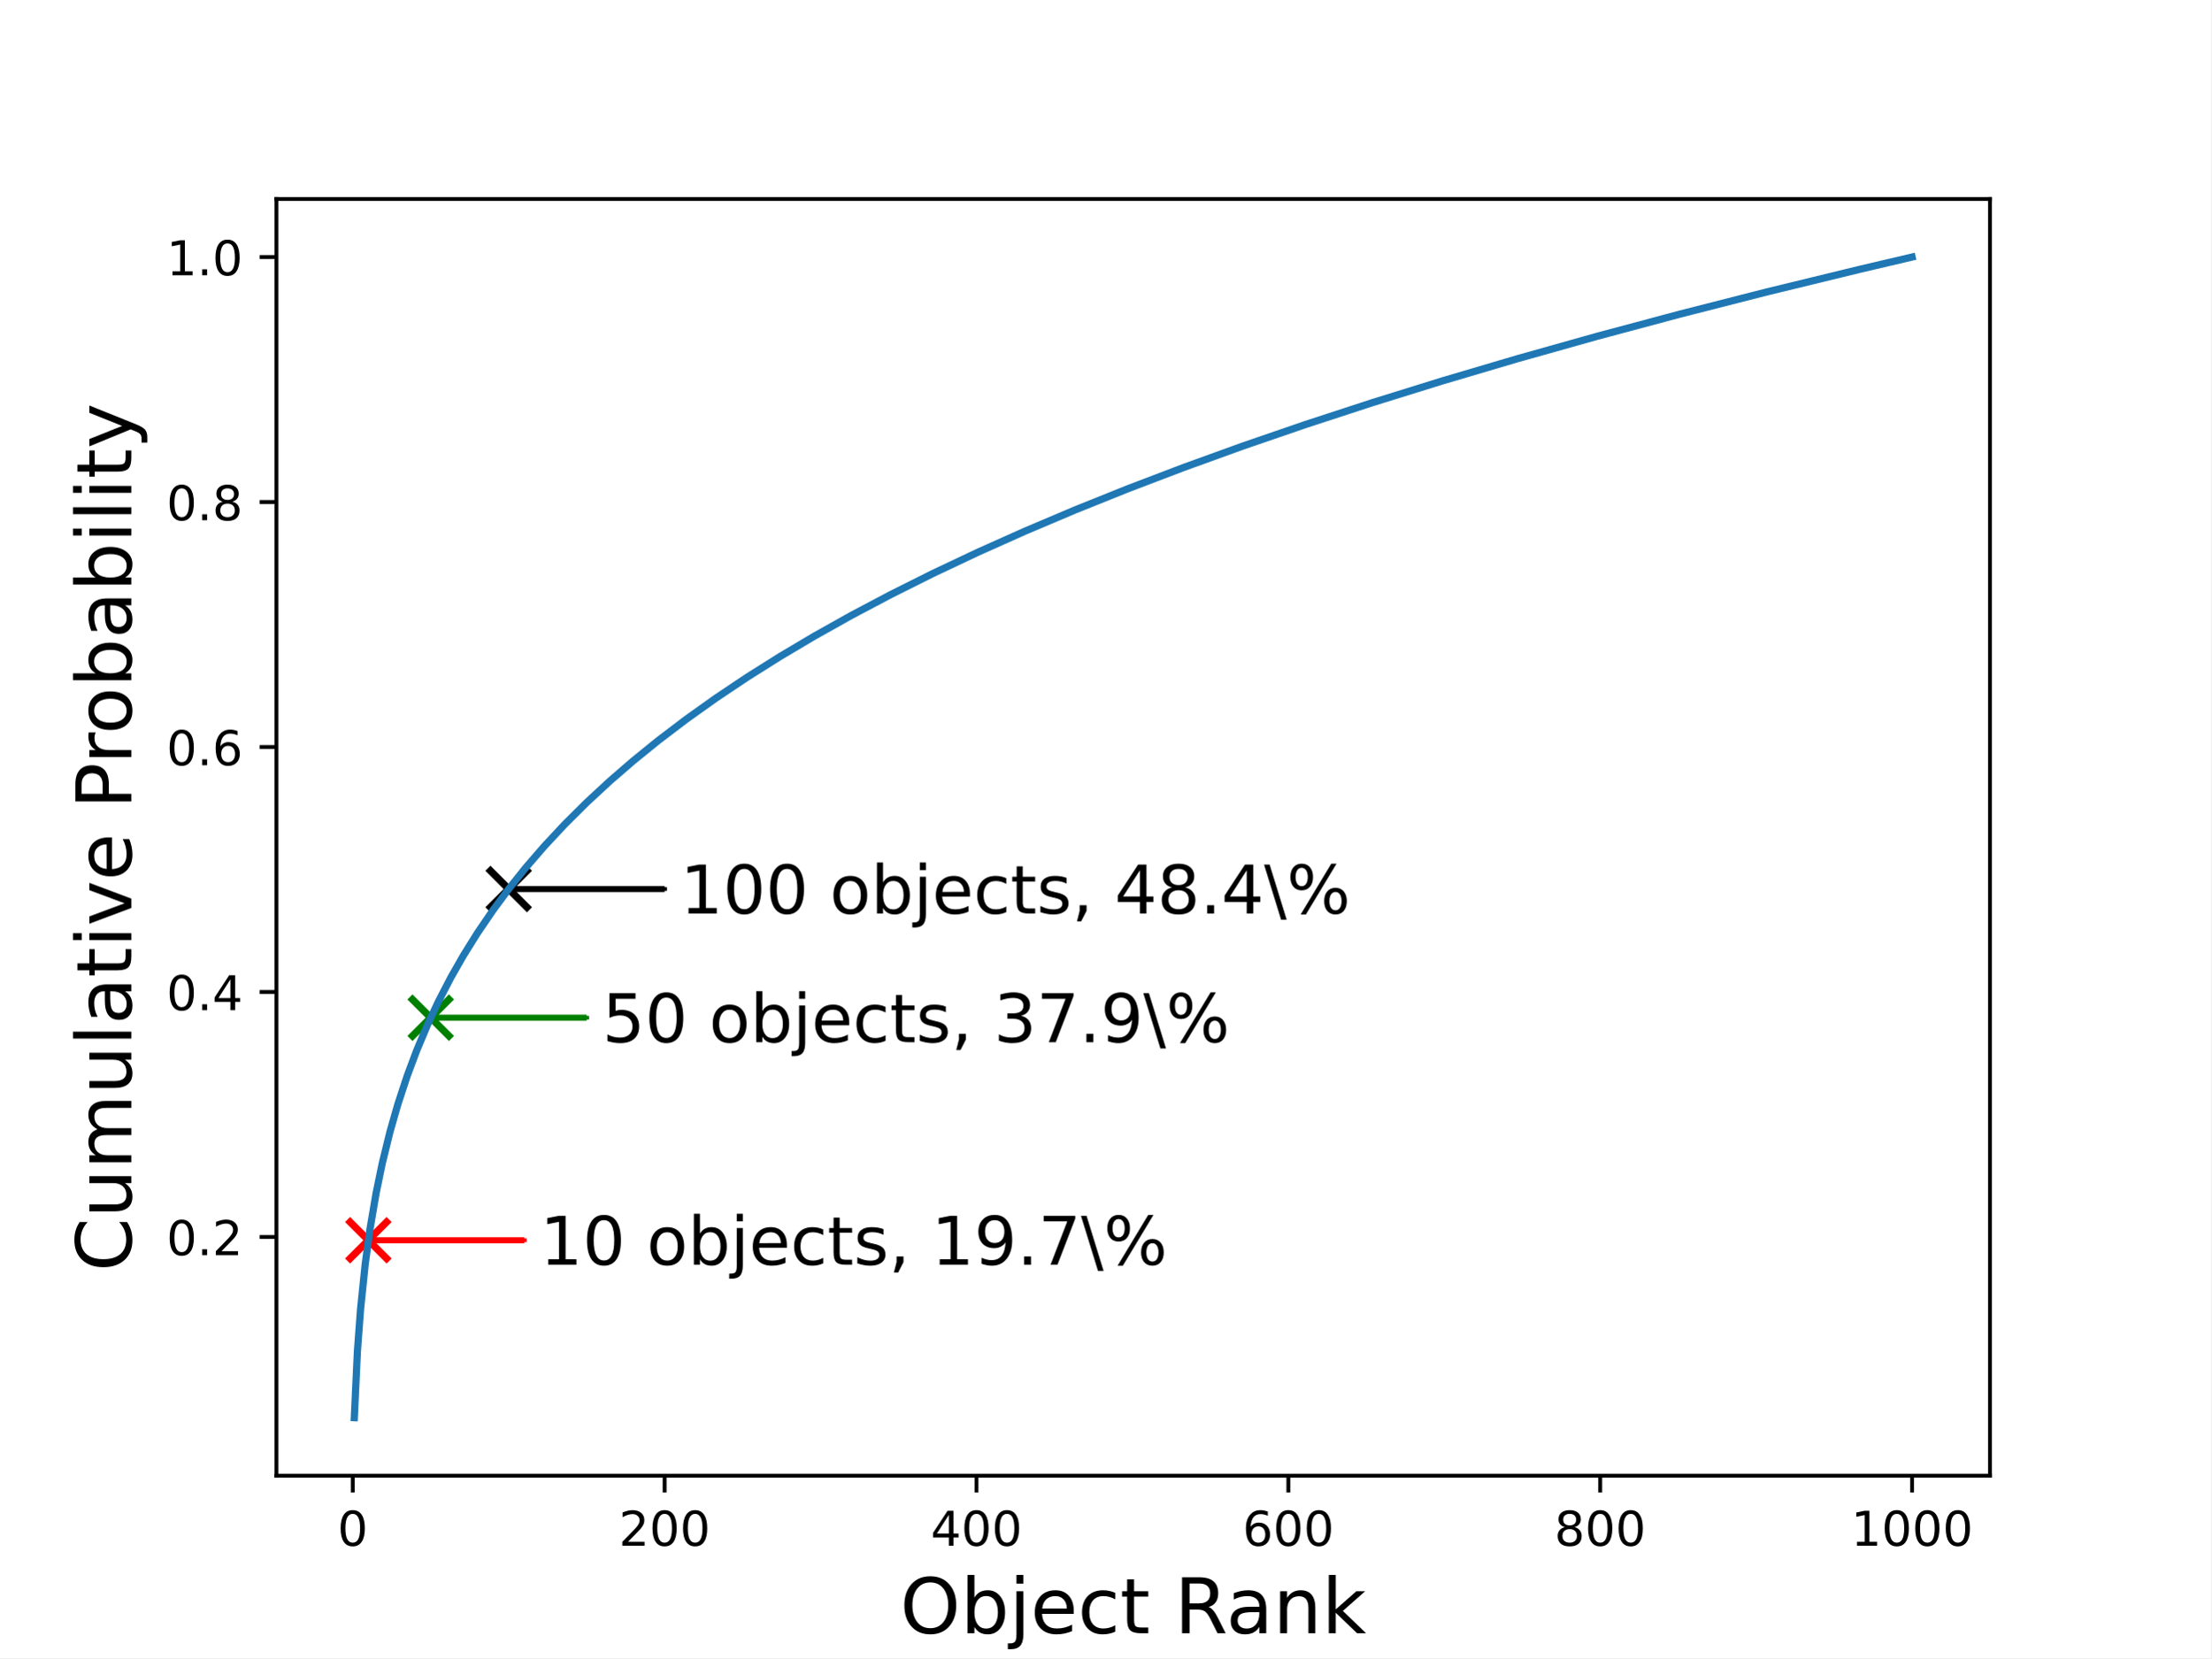
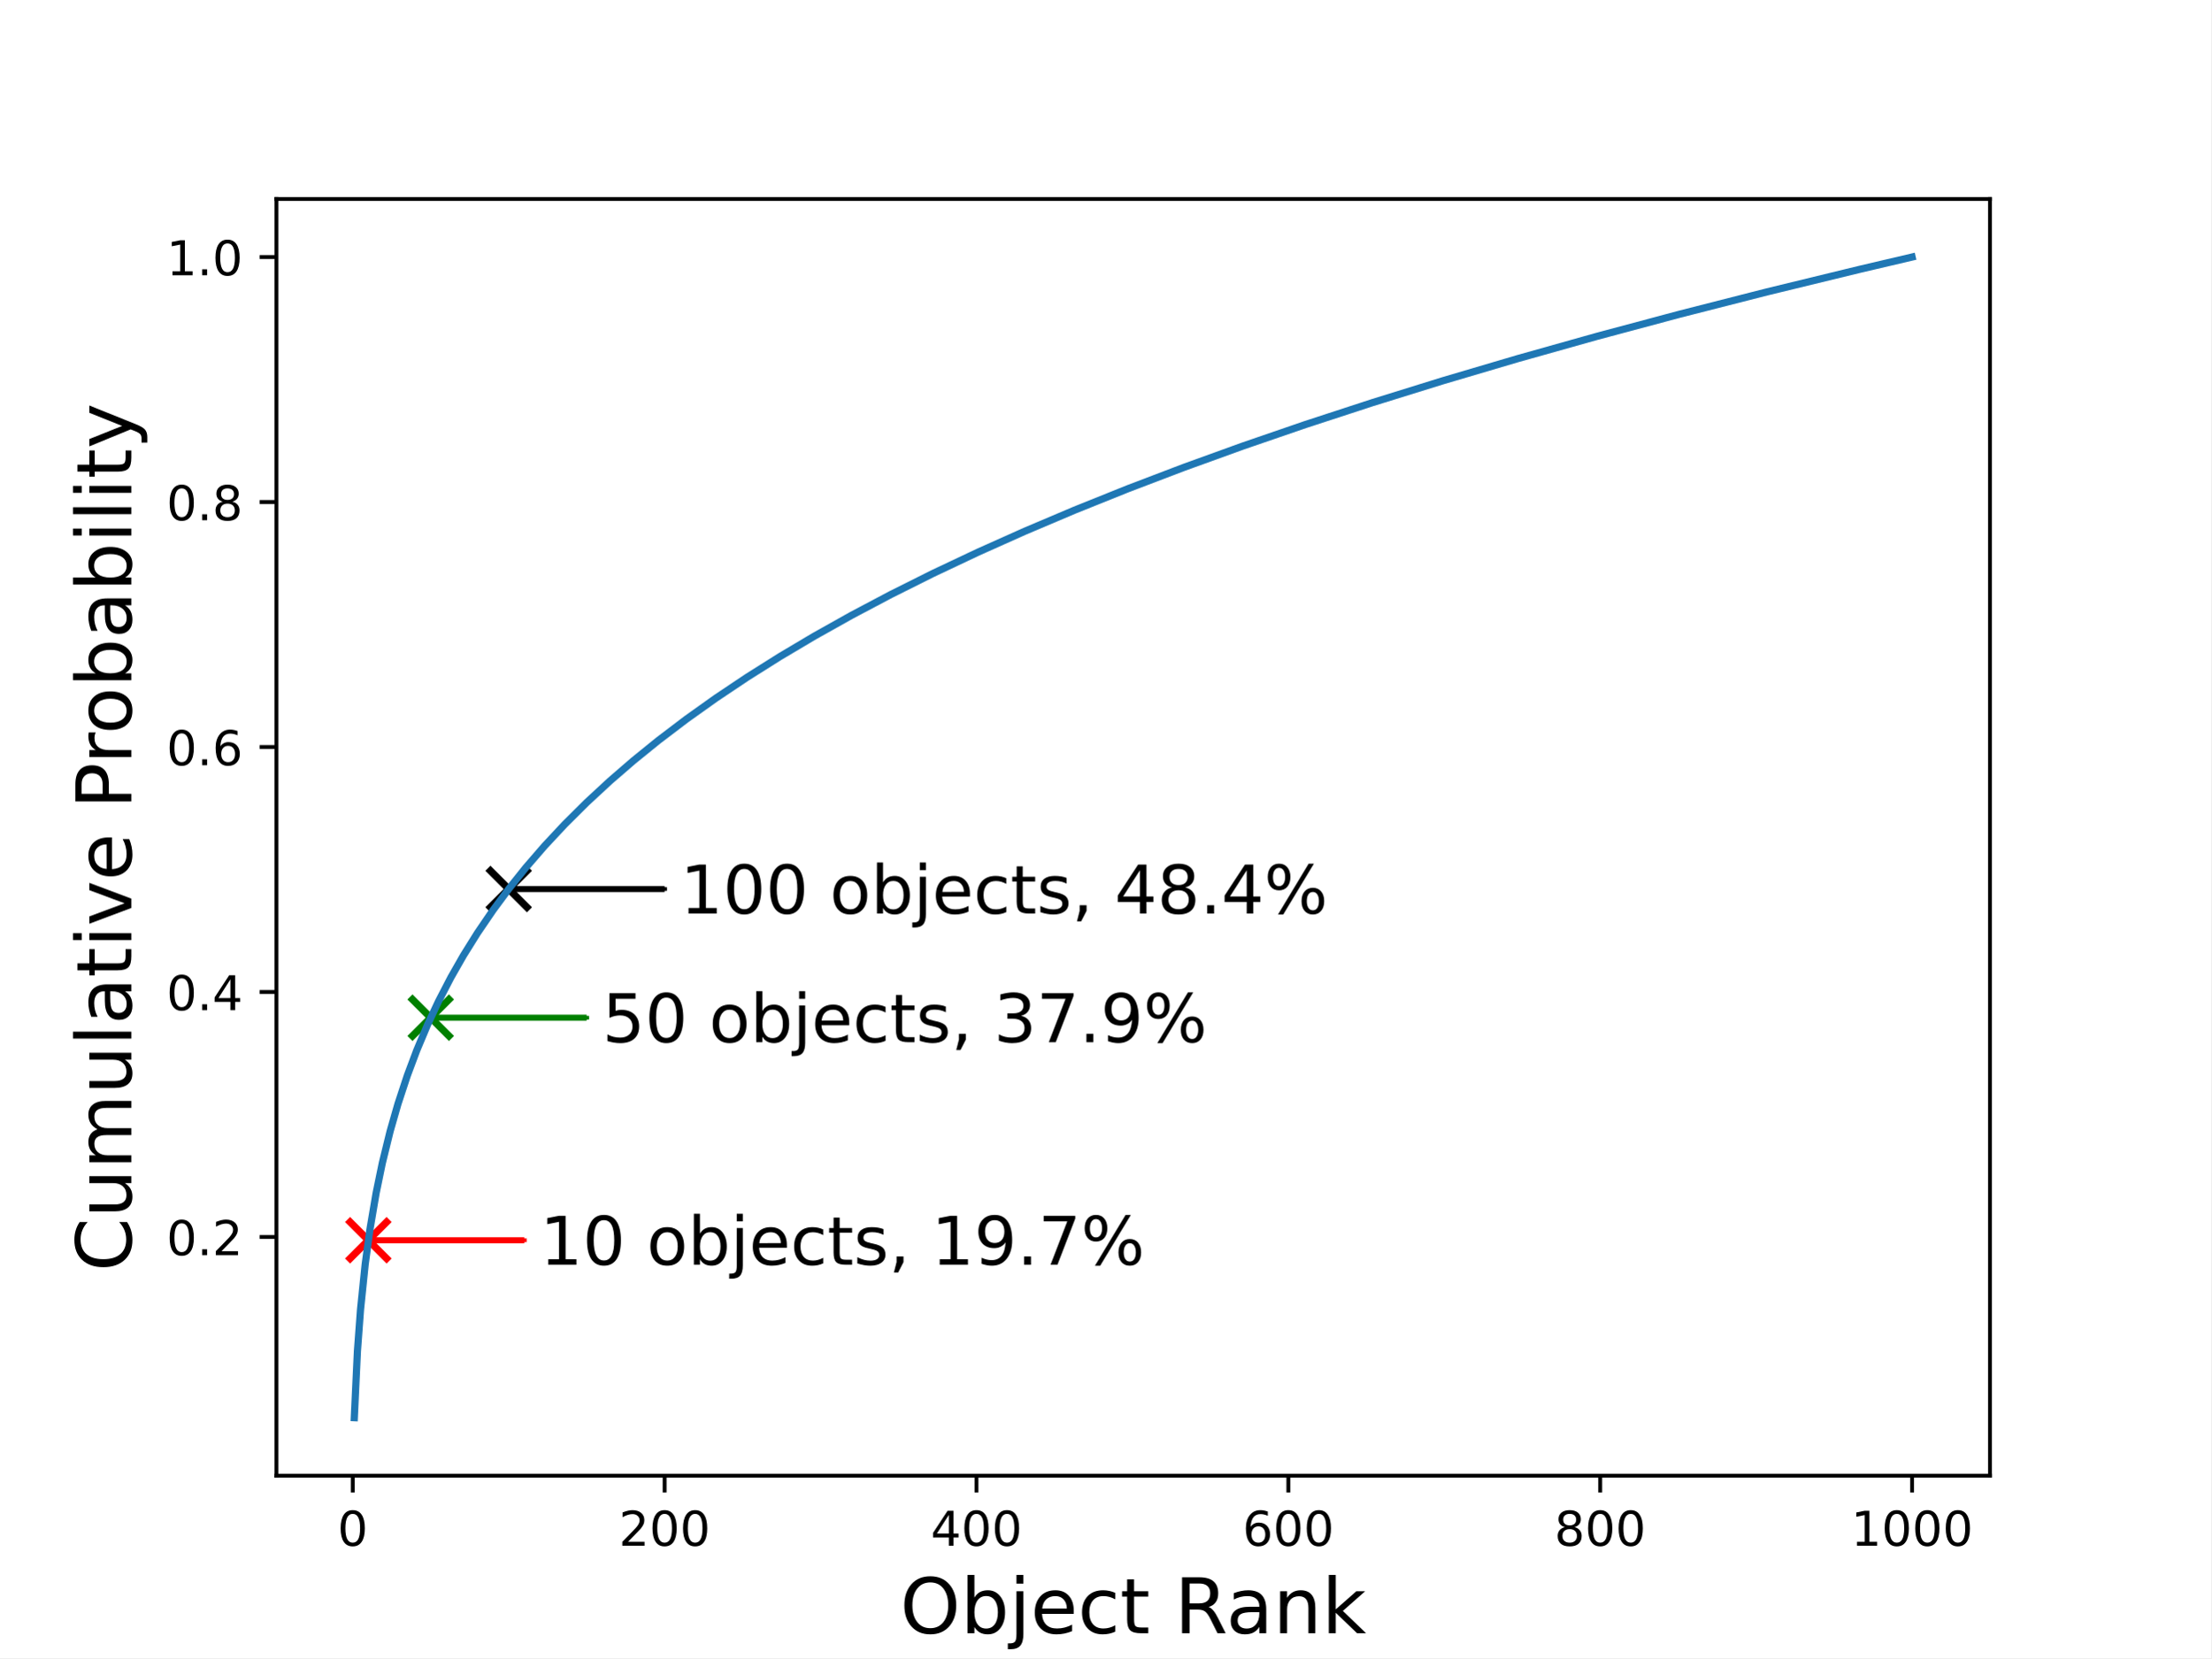
<svg xmlns="http://www.w3.org/2000/svg" xmlns:xlink="http://www.w3.org/1999/xlink" width="460.8pt" height="345.6pt" viewBox="0 0 460.8 345.6" version="1.1">
  <defs>
    <style type="text/css">*{stroke-linejoin: round; stroke-linecap: butt}</style>
  </defs>
  <g id="figure_1">
    <g id="patch_1">
      <path d="M 0 345.6  L 460.8 345.6  L 460.8 0  L 0 0  z " style="fill: #ffffff" />
    </g>
    <g id="axes_1">
      <g id="patch_2">
        <path d="M 57.6 307.584  L 414.72 307.584  L 414.72 41.472  L 57.6 41.472  z " style="fill: #ffffff" />
      </g>
      <g id="PathCollection_1">
        <defs>
-           <path id="m6e058039e8" d="M -4.33 4.33  L 4.33 -4.33  M -4.33 -4.33  L 4.33 4.33  " style="stroke: #ff0000; stroke-width: 1.5" />
+           <path id="m600eaac7bf" d="M -4.33 4.33  L 4.33 -4.33  M -4.33 -4.33  L 4.33 4.33  " style="stroke: #ff0000; stroke-width: 1.5" />
        </defs>
-         <g clip-path="url(#p411797f24d)">
-           <use xlink:href="#m6e058039e8" x="76.758" y="258.512" style="fill: #ff0000; stroke: #ff0000; stroke-width: 1.5" />
+         <g clip-path="url(#p114083891e)">
+           <use xlink:href="#m600eaac7bf" x="76.758" y="258.512" style="fill: #ff0000; stroke: #ff0000; stroke-width: 1.5" />
        </g>
      </g>
      <g id="patch_3">
-         <path d="M 109.257 258.512  L 109.255 258.895  L 109.255 258.64  L 76.758 258.64  L 76.758 258.384  L 109.255 258.384  L 109.255 258.129  z " clip-path="url(#p411797f24d)" style="fill: #ff0000; stroke: #ff0000; stroke-linejoin: miter" />
+         <path d="M 109.257 258.512  L 109.255 258.895  L 109.255 258.64  L 76.758 258.64  L 76.758 258.384  L 109.255 258.384  L 109.255 258.129  z " clip-path="url(#p114083891e)" style="fill: #ff0000; stroke: #ff0000; stroke-linejoin: miter" />
      </g>
      <g id="PathCollection_2">
        <defs>
-           <path id="m68cc4394b7" d="M -4.33 4.33  L 4.33 -4.33  M -4.33 -4.33  L 4.33 4.33  " style="stroke: #008000; stroke-width: 1.5" />
+           <path id="m77cde3e060" d="M -4.33 4.33  L 4.33 -4.33  M -4.33 -4.33  L 4.33 4.33  " style="stroke: #008000; stroke-width: 1.5" />
        </defs>
-         <g clip-path="url(#p411797f24d)">
-           <use xlink:href="#m68cc4394b7" x="89.757" y="212.122" style="fill: #008000; stroke: #008000; stroke-width: 1.5" />
+         <g clip-path="url(#p114083891e)">
+           <use xlink:href="#m77cde3e060" x="89.757" y="212.122" style="fill: #008000; stroke: #008000; stroke-width: 1.5" />
        </g>
      </g>
      <g id="patch_4">
-         <path d="M 122.256 212.122  L 122.255 212.505  L 122.255 212.25  L 89.757 212.25  L 89.757 211.994  L 122.255 211.994  L 122.255 211.739  z " clip-path="url(#p411797f24d)" style="fill: #008000; stroke: #008000; stroke-linejoin: miter" />
+         <path d="M 122.256 212.122  L 122.255 212.505  L 122.255 212.25  L 89.757 212.25  L 89.757 211.994  L 122.255 211.994  L 122.255 211.739  z " clip-path="url(#p114083891e)" style="fill: #008000; stroke: #008000; stroke-linejoin: miter" />
      </g>
      <g id="PathCollection_3">
        <defs>
-           <path id="m7b38efb956" d="M -4.33 4.33  L 4.33 -4.33  M -4.33 -4.33  L 4.33 4.33  " style="stroke: #000000; stroke-width: 1.5" />
+           <path id="m71960d50f3" d="M -4.33 4.33  L 4.33 -4.33  M -4.33 -4.33  L 4.33 4.33  " style="stroke: #000000; stroke-width: 1.5" />
        </defs>
-         <g clip-path="url(#p411797f24d)">
-           <use xlink:href="#m7b38efb956" x="106.006" y="185.3" style="stroke: #000000; stroke-width: 1.5" />
+         <g clip-path="url(#p114083891e)">
+           <use xlink:href="#m71960d50f3" x="106.006" y="185.3" style="stroke: #000000; stroke-width: 1.5" />
        </g>
      </g>
      <g id="patch_5">
-         <path d="M 138.505 185.3  L 138.504 185.683  L 138.504 185.428  L 106.006 185.428  L 106.006 185.173  L 138.504 185.173  L 138.504 184.917  z " clip-path="url(#p411797f24d)" style="stroke: #000000; stroke-linejoin: miter" />
+         <path d="M 138.505 185.3  L 138.504 185.683  L 138.504 185.428  L 106.006 185.428  L 106.006 185.173  L 138.504 185.173  L 138.504 184.917  z " clip-path="url(#p114083891e)" style="stroke: #000000; stroke-linejoin: miter" />
      </g>
      <g id="matplotlib.axis_1">
        <g id="xtick_1">
          <g id="line2d_1">
            <defs>
-               <path id="m6b6b448662" d="M 0 0  L 0 3.5  " style="stroke: #000000; stroke-width: 0.8" />
+               <path id="mb19ebb80e4" d="M 0 0  L 0 3.5  " style="stroke: #000000; stroke-width: 0.8" />
            </defs>
            <g>
-               <use xlink:href="#m6b6b448662" x="73.508" y="307.584" style="stroke: #000000; stroke-width: 0.8" />
+               <use xlink:href="#mb19ebb80e4" x="73.508" y="307.584" style="stroke: #000000; stroke-width: 0.8" />
            </g>
          </g>
          <g id="text_1">
            <g transform="translate(70.3265 322.1824) scale(0.1 -0.1)">
              <defs>
                <path id="DejaVuSans-30" d="M 2034 4250  Q 1547 4250 1301 3770  Q 1056 3291 1056 2328  Q 1056 1369 1301 889  Q 1547 409 2034 409  Q 2525 409 2770 889  Q 3016 1369 3016 2328  Q 3016 3291 2770 3770  Q 2525 4250 2034 4250  z M 2034 4750  Q 2819 4750 3233 4129  Q 3647 3509 3647 2328  Q 3647 1150 3233 529  Q 2819 -91 2034 -91  Q 1250 -91 836 529  Q 422 1150 422 2328  Q 422 3509 836 4129  Q 1250 4750 2034 4750  z " transform="scale(0.015625)" />
              </defs>
              <use xlink:href="#DejaVuSans-30" />
            </g>
          </g>
        </g>
        <g id="xtick_2">
          <g id="line2d_2">
            <g>
-               <use xlink:href="#m6b6b448662" x="138.504" y="307.584" style="stroke: #000000; stroke-width: 0.8" />
+               <use xlink:href="#mb19ebb80e4" x="138.504" y="307.584" style="stroke: #000000; stroke-width: 0.8" />
            </g>
          </g>
          <g id="text_2">
            <g transform="translate(128.9599 322.1824) scale(0.1 -0.1)">
              <defs>
                <path id="DejaVuSans-32" d="M 1228 531  L 3431 531  L 3431 0  L 469 0  L 469 531  Q 828 903 1448 1529  Q 2069 2156 2228 2338  Q 2531 2678 2651 2914  Q 2772 3150 2772 3378  Q 2772 3750 2511 3984  Q 2250 4219 1831 4219  Q 1534 4219 1204 4116  Q 875 4013 500 3803  L 500 4441  Q 881 4594 1212 4672  Q 1544 4750 1819 4750  Q 2544 4750 2975 4387  Q 3406 4025 3406 3419  Q 3406 3131 3298 2873  Q 3191 2616 2906 2266  Q 2828 2175 2409 1742  Q 1991 1309 1228 531  z " transform="scale(0.015625)" />
              </defs>
              <use xlink:href="#DejaVuSans-32" />
              <use xlink:href="#DejaVuSans-30" x="63.623" />
              <use xlink:href="#DejaVuSans-30" x="127.246" />
            </g>
          </g>
        </g>
        <g id="xtick_3">
          <g id="line2d_3">
            <g>
-               <use xlink:href="#m6b6b448662" x="203.5" y="307.584" style="stroke: #000000; stroke-width: 0.8" />
+               <use xlink:href="#mb19ebb80e4" x="203.5" y="307.584" style="stroke: #000000; stroke-width: 0.8" />
            </g>
          </g>
          <g id="text_3">
            <g transform="translate(193.9558 322.1824) scale(0.1 -0.1)">
              <defs>
                <path id="DejaVuSans-34" d="M 2419 4116  L 825 1625  L 2419 1625  L 2419 4116  z M 2253 4666  L 3047 4666  L 3047 1625  L 3713 1625  L 3713 1100  L 3047 1100  L 3047 0  L 2419 0  L 2419 1100  L 313 1100  L 313 1709  L 2253 4666  z " transform="scale(0.015625)" />
              </defs>
              <use xlink:href="#DejaVuSans-34" />
              <use xlink:href="#DejaVuSans-30" x="63.623" />
              <use xlink:href="#DejaVuSans-30" x="127.246" />
            </g>
          </g>
        </g>
        <g id="xtick_4">
          <g id="line2d_4">
            <g>
-               <use xlink:href="#m6b6b448662" x="268.495" y="307.584" style="stroke: #000000; stroke-width: 0.8" />
+               <use xlink:href="#mb19ebb80e4" x="268.495" y="307.584" style="stroke: #000000; stroke-width: 0.8" />
            </g>
          </g>
          <g id="text_4">
            <g transform="translate(258.9517 322.1824) scale(0.1 -0.1)">
              <defs>
                <path id="DejaVuSans-36" d="M 2113 2584  Q 1688 2584 1439 2293  Q 1191 2003 1191 1497  Q 1191 994 1439 701  Q 1688 409 2113 409  Q 2538 409 2786 701  Q 3034 994 3034 1497  Q 3034 2003 2786 2293  Q 2538 2584 2113 2584  z M 3366 4563  L 3366 3988  Q 3128 4100 2886 4159  Q 2644 4219 2406 4219  Q 1781 4219 1451 3797  Q 1122 3375 1075 2522  Q 1259 2794 1537 2939  Q 1816 3084 2150 3084  Q 2853 3084 3261 2657  Q 3669 2231 3669 1497  Q 3669 778 3244 343  Q 2819 -91 2113 -91  Q 1303 -91 875 529  Q 447 1150 447 2328  Q 447 3434 972 4092  Q 1497 4750 2381 4750  Q 2619 4750 2861 4703  Q 3103 4656 3366 4563  z " transform="scale(0.015625)" />
              </defs>
              <use xlink:href="#DejaVuSans-36" />
              <use xlink:href="#DejaVuSans-30" x="63.623" />
              <use xlink:href="#DejaVuSans-30" x="127.246" />
            </g>
          </g>
        </g>
        <g id="xtick_5">
          <g id="line2d_5">
            <g>
-               <use xlink:href="#m6b6b448662" x="333.491" y="307.584" style="stroke: #000000; stroke-width: 0.8" />
+               <use xlink:href="#mb19ebb80e4" x="333.491" y="307.584" style="stroke: #000000; stroke-width: 0.8" />
            </g>
          </g>
          <g id="text_5">
            <g transform="translate(323.9476 322.1824) scale(0.1 -0.1)">
              <defs>
                <path id="DejaVuSans-38" d="M 2034 2216  Q 1584 2216 1326 1975  Q 1069 1734 1069 1313  Q 1069 891 1326 650  Q 1584 409 2034 409  Q 2484 409 2743 651  Q 3003 894 3003 1313  Q 3003 1734 2745 1975  Q 2488 2216 2034 2216  z M 1403 2484  Q 997 2584 770 2862  Q 544 3141 544 3541  Q 544 4100 942 4425  Q 1341 4750 2034 4750  Q 2731 4750 3128 4425  Q 3525 4100 3525 3541  Q 3525 3141 3298 2862  Q 3072 2584 2669 2484  Q 3125 2378 3379 2068  Q 3634 1759 3634 1313  Q 3634 634 3220 271  Q 2806 -91 2034 -91  Q 1263 -91 848 271  Q 434 634 434 1313  Q 434 1759 690 2068  Q 947 2378 1403 2484  z M 1172 3481  Q 1172 3119 1398 2916  Q 1625 2713 2034 2713  Q 2441 2713 2670 2916  Q 2900 3119 2900 3481  Q 2900 3844 2670 4047  Q 2441 4250 2034 4250  Q 1625 4250 1398 4047  Q 1172 3844 1172 3481  z " transform="scale(0.015625)" />
              </defs>
              <use xlink:href="#DejaVuSans-38" />
              <use xlink:href="#DejaVuSans-30" x="63.623" />
              <use xlink:href="#DejaVuSans-30" x="127.246" />
            </g>
          </g>
        </g>
        <g id="xtick_6">
          <g id="line2d_6">
            <g>
-               <use xlink:href="#m6b6b448662" x="398.487" y="307.584" style="stroke: #000000; stroke-width: 0.8" />
+               <use xlink:href="#mb19ebb80e4" x="398.487" y="307.584" style="stroke: #000000; stroke-width: 0.8" />
            </g>
          </g>
          <g id="text_6">
            <g transform="translate(385.7623 322.1824) scale(0.1 -0.1)">
              <defs>
                <path id="DejaVuSans-31" d="M 794 531  L 1825 531  L 1825 4091  L 703 3866  L 703 4441  L 1819 4666  L 2450 4666  L 2450 531  L 3481 531  L 3481 0  L 794 0  L 794 531  z " transform="scale(0.015625)" />
              </defs>
              <use xlink:href="#DejaVuSans-31" />
              <use xlink:href="#DejaVuSans-30" x="63.623" />
              <use xlink:href="#DejaVuSans-30" x="127.246" />
              <use xlink:href="#DejaVuSans-30" x="190.869" />
            </g>
          </g>
        </g>
        <g id="text_7">
          <g transform="translate(187.5775 340.4196) scale(0.16 -0.16)">
            <defs>
              <path id="DejaVuSans-4f" d="M 2522 4238  Q 1834 4238 1429 3725  Q 1025 3213 1025 2328  Q 1025 1447 1429 934  Q 1834 422 2522 422  Q 3209 422 3611 934  Q 4013 1447 4013 2328  Q 4013 3213 3611 3725  Q 3209 4238 2522 4238  z M 2522 4750  Q 3503 4750 4090 4092  Q 4678 3434 4678 2328  Q 4678 1225 4090 567  Q 3503 -91 2522 -91  Q 1538 -91 948 565  Q 359 1222 359 2328  Q 359 3434 948 4092  Q 1538 4750 2522 4750  z " transform="scale(0.015625)" />
              <path id="DejaVuSans-62" d="M 3116 1747  Q 3116 2381 2855 2742  Q 2594 3103 2138 3103  Q 1681 3103 1420 2742  Q 1159 2381 1159 1747  Q 1159 1113 1420 752  Q 1681 391 2138 391  Q 2594 391 2855 752  Q 3116 1113 3116 1747  z M 1159 2969  Q 1341 3281 1617 3432  Q 1894 3584 2278 3584  Q 2916 3584 3314 3078  Q 3713 2572 3713 1747  Q 3713 922 3314 415  Q 2916 -91 2278 -91  Q 1894 -91 1617 61  Q 1341 213 1159 525  L 1159 0  L 581 0  L 581 4863  L 1159 4863  L 1159 2969  z " transform="scale(0.015625)" />
              <path id="DejaVuSans-6a" d="M 603 3500  L 1178 3500  L 1178 -63  Q 1178 -731 923 -1031  Q 669 -1331 103 -1331  L -116 -1331  L -116 -844  L 38 -844  Q 366 -844 484 -692  Q 603 -541 603 -63  L 603 3500  z M 603 4863  L 1178 4863  L 1178 4134  L 603 4134  L 603 4863  z " transform="scale(0.015625)" />
              <path id="DejaVuSans-65" d="M 3597 1894  L 3597 1613  L 953 1613  Q 991 1019 1311 708  Q 1631 397 2203 397  Q 2534 397 2845 478  Q 3156 559 3463 722  L 3463 178  Q 3153 47 2828 -22  Q 2503 -91 2169 -91  Q 1331 -91 842 396  Q 353 884 353 1716  Q 353 2575 817 3079  Q 1281 3584 2069 3584  Q 2775 3584 3186 3129  Q 3597 2675 3597 1894  z M 3022 2063  Q 3016 2534 2758 2815  Q 2500 3097 2075 3097  Q 1594 3097 1305 2825  Q 1016 2553 972 2059  L 3022 2063  z " transform="scale(0.015625)" />
              <path id="DejaVuSans-63" d="M 3122 3366  L 3122 2828  Q 2878 2963 2633 3030  Q 2388 3097 2138 3097  Q 1578 3097 1268 2742  Q 959 2388 959 1747  Q 959 1106 1268 751  Q 1578 397 2138 397  Q 2388 397 2633 464  Q 2878 531 3122 666  L 3122 134  Q 2881 22 2623 -34  Q 2366 -91 2075 -91  Q 1284 -91 818 406  Q 353 903 353 1747  Q 353 2603 823 3093  Q 1294 3584 2113 3584  Q 2378 3584 2631 3529  Q 2884 3475 3122 3366  z " transform="scale(0.015625)" />
              <path id="DejaVuSans-74" d="M 1172 4494  L 1172 3500  L 2356 3500  L 2356 3053  L 1172 3053  L 1172 1153  Q 1172 725 1289 603  Q 1406 481 1766 481  L 2356 481  L 2356 0  L 1766 0  Q 1100 0 847 248  Q 594 497 594 1153  L 594 3053  L 172 3053  L 172 3500  L 594 3500  L 594 4494  L 1172 4494  z " transform="scale(0.015625)" />
              <path id="DejaVuSans-20" transform="scale(0.015625)" />
              <path id="DejaVuSans-52" d="M 2841 2188  Q 3044 2119 3236 1894  Q 3428 1669 3622 1275  L 4263 0  L 3584 0  L 2988 1197  Q 2756 1666 2539 1819  Q 2322 1972 1947 1972  L 1259 1972  L 1259 0  L 628 0  L 628 4666  L 2053 4666  Q 2853 4666 3247 4331  Q 3641 3997 3641 3322  Q 3641 2881 3436 2590  Q 3231 2300 2841 2188  z M 1259 4147  L 1259 2491  L 2053 2491  Q 2509 2491 2742 2702  Q 2975 2913 2975 3322  Q 2975 3731 2742 3939  Q 2509 4147 2053 4147  L 1259 4147  z " transform="scale(0.015625)" />
              <path id="DejaVuSans-61" d="M 2194 1759  Q 1497 1759 1228 1600  Q 959 1441 959 1056  Q 959 750 1161 570  Q 1363 391 1709 391  Q 2188 391 2477 730  Q 2766 1069 2766 1631  L 2766 1759  L 2194 1759  z M 3341 1997  L 3341 0  L 2766 0  L 2766 531  Q 2569 213 2275 61  Q 1981 -91 1556 -91  Q 1019 -91 701 211  Q 384 513 384 1019  Q 384 1609 779 1909  Q 1175 2209 1959 2209  L 2766 2209  L 2766 2266  Q 2766 2663 2505 2880  Q 2244 3097 1772 3097  Q 1472 3097 1187 3025  Q 903 2953 641 2809  L 641 3341  Q 956 3463 1253 3523  Q 1550 3584 1831 3584  Q 2591 3584 2966 3190  Q 3341 2797 3341 1997  z " transform="scale(0.015625)" />
              <path id="DejaVuSans-6e" d="M 3513 2113  L 3513 0  L 2938 0  L 2938 2094  Q 2938 2591 2744 2837  Q 2550 3084 2163 3084  Q 1697 3084 1428 2787  Q 1159 2491 1159 1978  L 1159 0  L 581 0  L 581 3500  L 1159 3500  L 1159 2956  Q 1366 3272 1645 3428  Q 1925 3584 2291 3584  Q 2894 3584 3203 3211  Q 3513 2838 3513 2113  z " transform="scale(0.015625)" />
              <path id="DejaVuSans-6b" d="M 581 4863  L 1159 4863  L 1159 1991  L 2875 3500  L 3609 3500  L 1753 1863  L 3688 0  L 2938 0  L 1159 1709  L 1159 0  L 581 0  L 581 4863  z " transform="scale(0.015625)" />
            </defs>
            <use xlink:href="#DejaVuSans-4f" />
            <use xlink:href="#DejaVuSans-62" x="78.711" />
            <use xlink:href="#DejaVuSans-6a" x="142.188" />
            <use xlink:href="#DejaVuSans-65" x="169.971" />
            <use xlink:href="#DejaVuSans-63" x="231.494" />
            <use xlink:href="#DejaVuSans-74" x="286.475" />
            <use xlink:href="#DejaVuSans-20" x="325.684" />
            <use xlink:href="#DejaVuSans-52" x="357.471" />
            <use xlink:href="#DejaVuSans-61" x="424.703" />
            <use xlink:href="#DejaVuSans-6e" x="485.982" />
            <use xlink:href="#DejaVuSans-6b" x="549.361" />
          </g>
        </g>
      </g>
      <g id="matplotlib.axis_2">
        <g id="ytick_1">
          <g id="line2d_7">
            <defs>
-               <path id="m2e7690eee9" d="M 0 0  L -3.5 0  " style="stroke: #000000; stroke-width: 0.8" />
+               <path id="m0208007877" d="M 0 0  L -3.5 0  " style="stroke: #000000; stroke-width: 0.8" />
            </defs>
            <g>
-               <use xlink:href="#m2e7690eee9" x="57.6" y="257.823" style="stroke: #000000; stroke-width: 0.8" />
+               <use xlink:href="#m0208007877" x="57.6" y="257.823" style="stroke: #000000; stroke-width: 0.8" />
            </g>
          </g>
          <g id="text_8">
            <g transform="translate(34.69687 261.6224) scale(0.1 -0.1)">
              <defs>
                <path id="DejaVuSans-2e" d="M 684 794  L 1344 794  L 1344 0  L 684 0  L 684 794  z " transform="scale(0.015625)" />
              </defs>
              <use xlink:href="#DejaVuSans-30" />
              <use xlink:href="#DejaVuSans-2e" x="63.623" />
              <use xlink:href="#DejaVuSans-32" x="95.41" />
            </g>
          </g>
        </g>
        <g id="ytick_2">
          <g id="line2d_8">
            <g>
-               <use xlink:href="#m2e7690eee9" x="57.6" y="206.759" style="stroke: #000000; stroke-width: 0.8" />
+               <use xlink:href="#m0208007877" x="57.6" y="206.759" style="stroke: #000000; stroke-width: 0.8" />
            </g>
          </g>
          <g id="text_9">
            <g transform="translate(34.69687 210.5586) scale(0.1 -0.1)">
              <use xlink:href="#DejaVuSans-30" />
              <use xlink:href="#DejaVuSans-2e" x="63.623" />
              <use xlink:href="#DejaVuSans-34" x="95.41" />
            </g>
          </g>
        </g>
        <g id="ytick_3">
          <g id="line2d_9">
            <g>
-               <use xlink:href="#m2e7690eee9" x="57.6" y="155.696" style="stroke: #000000; stroke-width: 0.8" />
+               <use xlink:href="#m0208007877" x="57.6" y="155.696" style="stroke: #000000; stroke-width: 0.8" />
            </g>
          </g>
          <g id="text_10">
            <g transform="translate(34.69687 159.4948) scale(0.1 -0.1)">
              <use xlink:href="#DejaVuSans-30" />
              <use xlink:href="#DejaVuSans-2e" x="63.623" />
              <use xlink:href="#DejaVuSans-36" x="95.41" />
            </g>
          </g>
        </g>
        <g id="ytick_4">
          <g id="line2d_10">
            <g>
-               <use xlink:href="#m2e7690eee9" x="57.6" y="104.632" style="stroke: #000000; stroke-width: 0.8" />
+               <use xlink:href="#m0208007877" x="57.6" y="104.632" style="stroke: #000000; stroke-width: 0.8" />
            </g>
          </g>
          <g id="text_11">
            <g transform="translate(34.69687 108.431) scale(0.1 -0.1)">
              <use xlink:href="#DejaVuSans-30" />
              <use xlink:href="#DejaVuSans-2e" x="63.623" />
              <use xlink:href="#DejaVuSans-38" x="95.41" />
            </g>
          </g>
        </g>
        <g id="ytick_5">
          <g id="line2d_11">
            <g>
-               <use xlink:href="#m2e7690eee9" x="57.6" y="53.568" style="stroke: #000000; stroke-width: 0.8" />
+               <use xlink:href="#m0208007877" x="57.6" y="53.568" style="stroke: #000000; stroke-width: 0.8" />
            </g>
          </g>
          <g id="text_12">
            <g transform="translate(34.69687 57.36722) scale(0.1 -0.1)">
              <use xlink:href="#DejaVuSans-31" />
              <use xlink:href="#DejaVuSans-2e" x="63.623" />
              <use xlink:href="#DejaVuSans-30" x="95.41" />
            </g>
          </g>
        </g>
        <g id="text_13">
          <g transform="translate(27.36938 265.0168) rotate(-90) scale(0.16 -0.16)">
            <defs>
              <path id="DejaVuSans-43" d="M 4122 4306  L 4122 3641  Q 3803 3938 3442 4084  Q 3081 4231 2675 4231  Q 1875 4231 1450 3742  Q 1025 3253 1025 2328  Q 1025 1406 1450 917  Q 1875 428 2675 428  Q 3081 428 3442 575  Q 3803 722 4122 1019  L 4122 359  Q 3791 134 3420 21  Q 3050 -91 2638 -91  Q 1578 -91 968 557  Q 359 1206 359 2328  Q 359 3453 968 4101  Q 1578 4750 2638 4750  Q 3056 4750 3426 4639  Q 3797 4528 4122 4306  z " transform="scale(0.015625)" />
              <path id="DejaVuSans-75" d="M 544 1381  L 544 3500  L 1119 3500  L 1119 1403  Q 1119 906 1312 657  Q 1506 409 1894 409  Q 2359 409 2629 706  Q 2900 1003 2900 1516  L 2900 3500  L 3475 3500  L 3475 0  L 2900 0  L 2900 538  Q 2691 219 2414 64  Q 2138 -91 1772 -91  Q 1169 -91 856 284  Q 544 659 544 1381  z M 1991 3584  L 1991 3584  z " transform="scale(0.015625)" />
              <path id="DejaVuSans-6d" d="M 3328 2828  Q 3544 3216 3844 3400  Q 4144 3584 4550 3584  Q 5097 3584 5394 3201  Q 5691 2819 5691 2113  L 5691 0  L 5113 0  L 5113 2094  Q 5113 2597 4934 2840  Q 4756 3084 4391 3084  Q 3944 3084 3684 2787  Q 3425 2491 3425 1978  L 3425 0  L 2847 0  L 2847 2094  Q 2847 2600 2669 2842  Q 2491 3084 2119 3084  Q 1678 3084 1418 2786  Q 1159 2488 1159 1978  L 1159 0  L 581 0  L 581 3500  L 1159 3500  L 1159 2956  Q 1356 3278 1631 3431  Q 1906 3584 2284 3584  Q 2666 3584 2933 3390  Q 3200 3197 3328 2828  z " transform="scale(0.015625)" />
              <path id="DejaVuSans-6c" d="M 603 4863  L 1178 4863  L 1178 0  L 603 0  L 603 4863  z " transform="scale(0.015625)" />
              <path id="DejaVuSans-69" d="M 603 3500  L 1178 3500  L 1178 0  L 603 0  L 603 3500  z M 603 4863  L 1178 4863  L 1178 4134  L 603 4134  L 603 4863  z " transform="scale(0.015625)" />
              <path id="DejaVuSans-76" d="M 191 3500  L 800 3500  L 1894 563  L 2988 3500  L 3597 3500  L 2284 0  L 1503 0  L 191 3500  z " transform="scale(0.015625)" />
              <path id="DejaVuSans-50" d="M 1259 4147  L 1259 2394  L 2053 2394  Q 2494 2394 2734 2622  Q 2975 2850 2975 3272  Q 2975 3691 2734 3919  Q 2494 4147 2053 4147  L 1259 4147  z M 628 4666  L 2053 4666  Q 2838 4666 3239 4311  Q 3641 3956 3641 3272  Q 3641 2581 3239 2228  Q 2838 1875 2053 1875  L 1259 1875  L 1259 0  L 628 0  L 628 4666  z " transform="scale(0.015625)" />
              <path id="DejaVuSans-72" d="M 2631 2963  Q 2534 3019 2420 3045  Q 2306 3072 2169 3072  Q 1681 3072 1420 2755  Q 1159 2438 1159 1844  L 1159 0  L 581 0  L 581 3500  L 1159 3500  L 1159 2956  Q 1341 3275 1631 3429  Q 1922 3584 2338 3584  Q 2397 3584 2469 3576  Q 2541 3569 2628 3553  L 2631 2963  z " transform="scale(0.015625)" />
              <path id="DejaVuSans-6f" d="M 1959 3097  Q 1497 3097 1228 2736  Q 959 2375 959 1747  Q 959 1119 1226 758  Q 1494 397 1959 397  Q 2419 397 2687 759  Q 2956 1122 2956 1747  Q 2956 2369 2687 2733  Q 2419 3097 1959 3097  z M 1959 3584  Q 2709 3584 3137 3096  Q 3566 2609 3566 1747  Q 3566 888 3137 398  Q 2709 -91 1959 -91  Q 1206 -91 779 398  Q 353 888 353 1747  Q 353 2609 779 3096  Q 1206 3584 1959 3584  z " transform="scale(0.015625)" />
              <path id="DejaVuSans-79" d="M 2059 -325  Q 1816 -950 1584 -1140  Q 1353 -1331 966 -1331  L 506 -1331  L 506 -850  L 844 -850  Q 1081 -850 1212 -737  Q 1344 -625 1503 -206  L 1606 56  L 191 3500  L 800 3500  L 1894 763  L 2988 3500  L 3597 3500  L 2059 -325  z " transform="scale(0.015625)" />
            </defs>
            <use xlink:href="#DejaVuSans-43" />
            <use xlink:href="#DejaVuSans-75" x="69.824" />
            <use xlink:href="#DejaVuSans-6d" x="133.203" />
            <use xlink:href="#DejaVuSans-75" x="230.615" />
            <use xlink:href="#DejaVuSans-6c" x="293.994" />
            <use xlink:href="#DejaVuSans-61" x="321.777" />
            <use xlink:href="#DejaVuSans-74" x="383.057" />
            <use xlink:href="#DejaVuSans-69" x="422.266" />
            <use xlink:href="#DejaVuSans-76" x="450.049" />
            <use xlink:href="#DejaVuSans-65" x="509.229" />
            <use xlink:href="#DejaVuSans-20" x="570.752" />
            <use xlink:href="#DejaVuSans-50" x="602.539" />
            <use xlink:href="#DejaVuSans-72" x="661.092" />
            <use xlink:href="#DejaVuSans-6f" x="699.955" />
            <use xlink:href="#DejaVuSans-62" x="761.137" />
            <use xlink:href="#DejaVuSans-61" x="824.613" />
            <use xlink:href="#DejaVuSans-62" x="885.893" />
            <use xlink:href="#DejaVuSans-69" x="949.369" />
            <use xlink:href="#DejaVuSans-6c" x="977.152" />
            <use xlink:href="#DejaVuSans-69" x="1004.936" />
            <use xlink:href="#DejaVuSans-74" x="1032.719" />
            <use xlink:href="#DejaVuSans-79" x="1071.928" />
          </g>
        </g>
      </g>
      <g id="line2d_12">
-         <path d="M 73.833 295.488  L 74.483 281.643  L 75.133 272.899  L 76.108 263.473  L 77.083 256.294  L 78.382 248.649  L 79.682 242.368  L 81.307 235.755  L 82.932 230.089  L 84.882 224.172  L 86.832 218.964  L 89.107 213.558  L 91.382 208.71  L 93.981 203.702  L 96.581 199.146  L 99.506 194.458  L 102.756 189.689  L 106.006 185.3  L 109.58 180.836  L 113.48 176.328  L 117.705 171.802  L 122.255 167.275  L 127.129 162.763  L 132.004 158.548  L 137.204 154.332  L 143.053 149.886  L 149.228 145.488  L 155.728 141.139  L 162.552 136.841  L 169.702 132.596  L 177.501 128.226  L 185.626 123.927  L 194.4 119.539  L 203.825 115.085  L 213.574 110.724  L 223.973 106.316  L 235.023 101.875  L 246.722 97.416  L 259.071 92.947  L 272.07 88.477  L 286.044 83.91  L 300.668 79.366  L 316.267 74.755  L 332.841 70.092  L 350.065 65.478  L 368.264 60.831  L 387.763 56.085  L 398.487 53.568  L 398.487 53.568  " clip-path="url(#p411797f24d)" style="fill: none; stroke: #1f77b4; stroke-width: 1.5; stroke-linecap: square" />
+         <path d="M 73.833 295.488  L 74.483 281.643  L 75.133 272.899  L 76.108 263.473  L 77.083 256.294  L 78.382 248.649  L 79.682 242.368  L 81.307 235.755  L 82.932 230.089  L 84.882 224.172  L 86.832 218.964  L 89.107 213.558  L 91.382 208.71  L 93.981 203.702  L 96.581 199.146  L 99.506 194.458  L 102.756 189.689  L 106.006 185.3  L 109.58 180.836  L 113.48 176.328  L 117.705 171.802  L 122.255 167.275  L 127.129 162.763  L 132.004 158.548  L 137.204 154.332  L 143.053 149.886  L 149.228 145.488  L 155.728 141.139  L 162.552 136.841  L 169.702 132.596  L 177.501 128.226  L 185.626 123.927  L 194.4 119.539  L 203.825 115.085  L 213.574 110.724  L 223.973 106.316  L 235.023 101.875  L 246.722 97.416  L 259.071 92.947  L 272.07 88.477  L 286.044 83.91  L 300.668 79.366  L 316.267 74.755  L 332.841 70.092  L 350.065 65.478  L 368.264 60.831  L 387.763 56.085  L 398.487 53.568  L 398.487 53.568  " clip-path="url(#p114083891e)" style="fill: none; stroke: #1f77b4; stroke-width: 1.5; stroke-linecap: square" />
      </g>
      <g id="patch_6">
        <path d="M 57.6 307.584  L 57.6 41.472  " style="fill: none; stroke: #000000; stroke-width: 0.8; stroke-linejoin: miter; stroke-linecap: square" />
      </g>
      <g id="patch_7">
        <path d="M 414.72 307.584  L 414.72 41.472  " style="fill: none; stroke: #000000; stroke-width: 0.8; stroke-linejoin: miter; stroke-linecap: square" />
      </g>
      <g id="patch_8">
        <path d="M 57.6 307.584  L 414.72 307.584  " style="fill: none; stroke: #000000; stroke-width: 0.8; stroke-linejoin: miter; stroke-linecap: square" />
      </g>
      <g id="patch_9">
        <path d="M 57.6 41.472  L 414.72 41.472  " style="fill: none; stroke: #000000; stroke-width: 0.8; stroke-linejoin: miter; stroke-linecap: square" />
      </g>
      <g id="text_14">
        <g transform="translate(112.5053 263.6182) scale(0.14 -0.14)">
          <defs>
            <path id="DejaVuSans-73" d="M 2834 3397  L 2834 2853  Q 2591 2978 2328 3040  Q 2066 3103 1784 3103  Q 1356 3103 1142 2972  Q 928 2841 928 2578  Q 928 2378 1081 2264  Q 1234 2150 1697 2047  L 1894 2003  Q 2506 1872 2764 1633  Q 3022 1394 3022 966  Q 3022 478 2636 193  Q 2250 -91 1575 -91  Q 1294 -91 989 -36  Q 684 19 347 128  L 347 722  Q 666 556 975 473  Q 1284 391 1588 391  Q 1994 391 2212 530  Q 2431 669 2431 922  Q 2431 1156 2273 1281  Q 2116 1406 1581 1522  L 1381 1569  Q 847 1681 609 1914  Q 372 2147 372 2553  Q 372 3047 722 3315  Q 1072 3584 1716 3584  Q 2034 3584 2315 3537  Q 2597 3491 2834 3397  z " transform="scale(0.015625)" />
            <path id="DejaVuSans-2c" d="M 750 794  L 1409 794  L 1409 256  L 897 -744  L 494 -744  L 750 256  L 750 794  z " transform="scale(0.015625)" />
            <path id="DejaVuSans-39" d="M 703 97  L 703 672  Q 941 559 1184 500  Q 1428 441 1663 441  Q 2288 441 2617 861  Q 2947 1281 2994 2138  Q 2813 1869 2534 1725  Q 2256 1581 1919 1581  Q 1219 1581 811 2004  Q 403 2428 403 3163  Q 403 3881 828 4315  Q 1253 4750 1959 4750  Q 2769 4750 3195 4129  Q 3622 3509 3622 2328  Q 3622 1225 3098 567  Q 2575 -91 1691 -91  Q 1453 -91 1209 -44  Q 966 3 703 97  z M 1959 2075  Q 2384 2075 2632 2365  Q 2881 2656 2881 3163  Q 2881 3666 2632 3958  Q 2384 4250 1959 4250  Q 1534 4250 1286 3958  Q 1038 3666 1038 3163  Q 1038 2656 1286 2365  Q 1534 2075 1959 2075  z " transform="scale(0.015625)" />
            <path id="DejaVuSans-37" d="M 525 4666  L 3525 4666  L 3525 4397  L 1831 0  L 1172 0  L 2766 4134  L 525 4134  L 525 4666  z " transform="scale(0.015625)" />
-             <path id="DejaVuSans-5c" d="M 531 4666  L 2156 -594  L 1625 -594  L 0 4666  L 531 4666  z " transform="scale(0.015625)" />
            <path id="DejaVuSans-25" d="M 4653 2053  Q 4381 2053 4226 1822  Q 4072 1591 4072 1178  Q 4072 772 4226 539  Q 4381 306 4653 306  Q 4919 306 5073 539  Q 5228 772 5228 1178  Q 5228 1588 5073 1820  Q 4919 2053 4653 2053  z M 4653 2450  Q 5147 2450 5437 2106  Q 5728 1763 5728 1178  Q 5728 594 5436 251  Q 5144 -91 4653 -91  Q 4153 -91 3862 251  Q 3572 594 3572 1178  Q 3572 1766 3864 2108  Q 4156 2450 4653 2450  z M 1428 4353  Q 1159 4353 1004 4120  Q 850 3888 850 3481  Q 850 3069 1003 2837  Q 1156 2606 1428 2606  Q 1700 2606 1854 2837  Q 2009 3069 2009 3481  Q 2009 3884 1853 4118  Q 1697 4353 1428 4353  z M 4250 4750  L 4750 4750  L 1831 -91  L 1331 -91  L 4250 4750  z M 1428 4750  Q 1922 4750 2215 4408  Q 2509 4066 2509 3481  Q 2509 2891 2217 2550  Q 1925 2209 1428 2209  Q 931 2209 642 2551  Q 353 2894 353 3481  Q 353 4063 643 4406  Q 934 4750 1428 4750  z " transform="scale(0.015625)" />
          </defs>
          <use xlink:href="#DejaVuSans-31" />
          <use xlink:href="#DejaVuSans-30" x="63.623" />
          <use xlink:href="#DejaVuSans-20" x="127.246" />
          <use xlink:href="#DejaVuSans-6f" x="159.033" />
          <use xlink:href="#DejaVuSans-62" x="220.215" />
          <use xlink:href="#DejaVuSans-6a" x="283.691" />
          <use xlink:href="#DejaVuSans-65" x="311.475" />
          <use xlink:href="#DejaVuSans-63" x="372.998" />
          <use xlink:href="#DejaVuSans-74" x="427.979" />
          <use xlink:href="#DejaVuSans-73" x="467.188" />
          <use xlink:href="#DejaVuSans-2c" x="519.287" />
          <use xlink:href="#DejaVuSans-20" x="551.074" />
          <use xlink:href="#DejaVuSans-31" x="582.861" />
          <use xlink:href="#DejaVuSans-39" x="646.484" />
          <use xlink:href="#DejaVuSans-2e" x="710.107" />
          <use xlink:href="#DejaVuSans-37" x="741.895" />
-           <use xlink:href="#DejaVuSans-5c" x="805.518" />
-           <use xlink:href="#DejaVuSans-25" x="839.209" />
+           <use xlink:href="#DejaVuSans-25" x="805.518" />
        </g>
      </g>
      <g id="text_15">
        <g transform="translate(125.5045 217.2285) scale(0.14 -0.14)">
          <defs>
            <path id="DejaVuSans-35" d="M 691 4666  L 3169 4666  L 3169 4134  L 1269 4134  L 1269 2991  Q 1406 3038 1543 3061  Q 1681 3084 1819 3084  Q 2600 3084 3056 2656  Q 3513 2228 3513 1497  Q 3513 744 3044 326  Q 2575 -91 1722 -91  Q 1428 -91 1123 -41  Q 819 9 494 109  L 494 744  Q 775 591 1075 516  Q 1375 441 1709 441  Q 2250 441 2565 725  Q 2881 1009 2881 1497  Q 2881 1984 2565 2268  Q 2250 2553 1709 2553  Q 1456 2553 1204 2497  Q 953 2441 691 2322  L 691 4666  z " transform="scale(0.015625)" />
            <path id="DejaVuSans-33" d="M 2597 2516  Q 3050 2419 3304 2112  Q 3559 1806 3559 1356  Q 3559 666 3084 287  Q 2609 -91 1734 -91  Q 1441 -91 1130 -33  Q 819 25 488 141  L 488 750  Q 750 597 1062 519  Q 1375 441 1716 441  Q 2309 441 2620 675  Q 2931 909 2931 1356  Q 2931 1769 2642 2001  Q 2353 2234 1838 2234  L 1294 2234  L 1294 2753  L 1863 2753  Q 2328 2753 2575 2939  Q 2822 3125 2822 3475  Q 2822 3834 2567 4026  Q 2313 4219 1838 4219  Q 1578 4219 1281 4162  Q 984 4106 628 3988  L 628 4550  Q 988 4650 1302 4700  Q 1616 4750 1894 4750  Q 2613 4750 3031 4423  Q 3450 4097 3450 3541  Q 3450 3153 3228 2886  Q 3006 2619 2597 2516  z " transform="scale(0.015625)" />
          </defs>
          <use xlink:href="#DejaVuSans-35" />
          <use xlink:href="#DejaVuSans-30" x="63.623" />
          <use xlink:href="#DejaVuSans-20" x="127.246" />
          <use xlink:href="#DejaVuSans-6f" x="159.033" />
          <use xlink:href="#DejaVuSans-62" x="220.215" />
          <use xlink:href="#DejaVuSans-6a" x="283.691" />
          <use xlink:href="#DejaVuSans-65" x="311.475" />
          <use xlink:href="#DejaVuSans-63" x="372.998" />
          <use xlink:href="#DejaVuSans-74" x="427.979" />
          <use xlink:href="#DejaVuSans-73" x="467.188" />
          <use xlink:href="#DejaVuSans-2c" x="519.287" />
          <use xlink:href="#DejaVuSans-20" x="551.074" />
          <use xlink:href="#DejaVuSans-33" x="582.861" />
          <use xlink:href="#DejaVuSans-37" x="646.484" />
          <use xlink:href="#DejaVuSans-2e" x="710.107" />
          <use xlink:href="#DejaVuSans-39" x="741.895" />
-           <use xlink:href="#DejaVuSans-5c" x="805.518" />
-           <use xlink:href="#DejaVuSans-25" x="839.209" />
+           <use xlink:href="#DejaVuSans-25" x="805.518" />
        </g>
      </g>
      <g id="text_16">
        <g transform="translate(141.7534 190.4067) scale(0.14 -0.14)">
          <use xlink:href="#DejaVuSans-31" />
          <use xlink:href="#DejaVuSans-30" x="63.623" />
          <use xlink:href="#DejaVuSans-30" x="127.246" />
          <use xlink:href="#DejaVuSans-20" x="190.869" />
          <use xlink:href="#DejaVuSans-6f" x="222.656" />
          <use xlink:href="#DejaVuSans-62" x="283.838" />
          <use xlink:href="#DejaVuSans-6a" x="347.314" />
          <use xlink:href="#DejaVuSans-65" x="375.098" />
          <use xlink:href="#DejaVuSans-63" x="436.621" />
          <use xlink:href="#DejaVuSans-74" x="491.602" />
          <use xlink:href="#DejaVuSans-73" x="530.811" />
          <use xlink:href="#DejaVuSans-2c" x="582.91" />
          <use xlink:href="#DejaVuSans-20" x="614.697" />
          <use xlink:href="#DejaVuSans-34" x="646.484" />
          <use xlink:href="#DejaVuSans-38" x="710.107" />
          <use xlink:href="#DejaVuSans-2e" x="773.73" />
          <use xlink:href="#DejaVuSans-34" x="805.518" />
-           <use xlink:href="#DejaVuSans-5c" x="869.141" />
-           <use xlink:href="#DejaVuSans-25" x="902.832" />
+           <use xlink:href="#DejaVuSans-25" x="869.141" />
        </g>
      </g>
    </g>
  </g>
  <defs>
-     <clipPath id="p411797f24d">
+     <clipPath id="p114083891e">
      <rect x="57.6" y="41.472" width="357.12" height="266.112" />
    </clipPath>
  </defs>
</svg>
